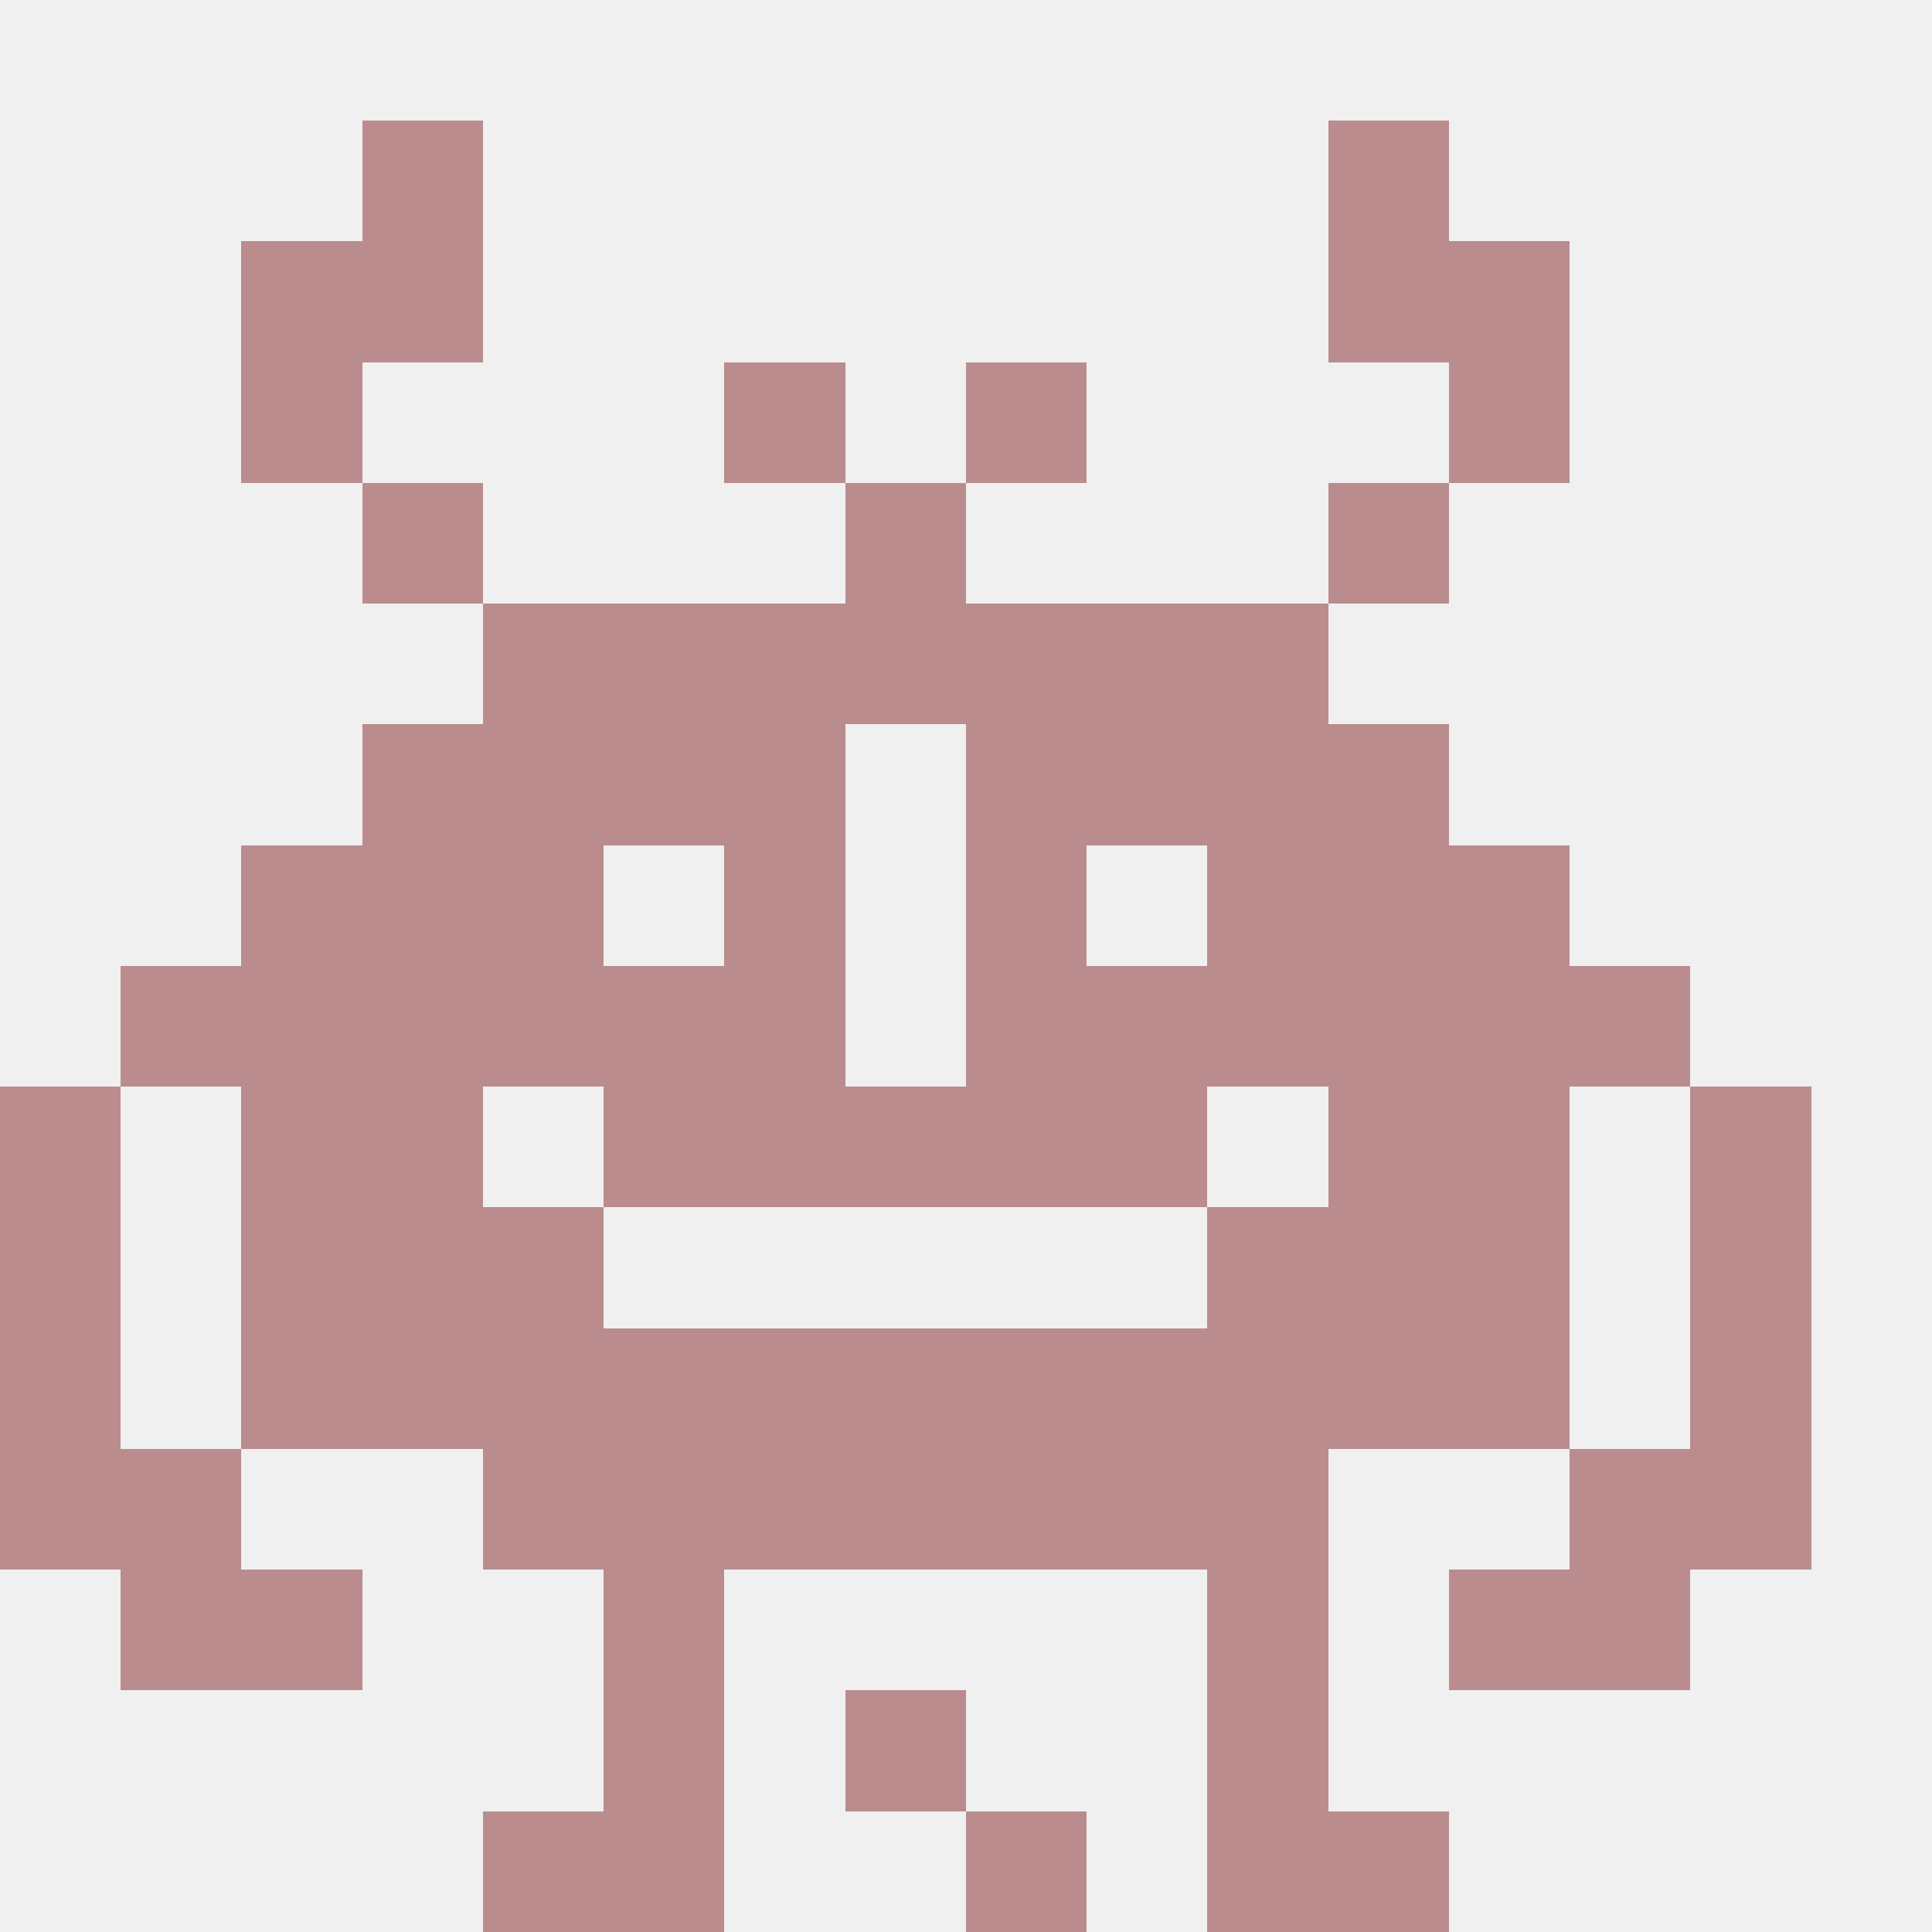
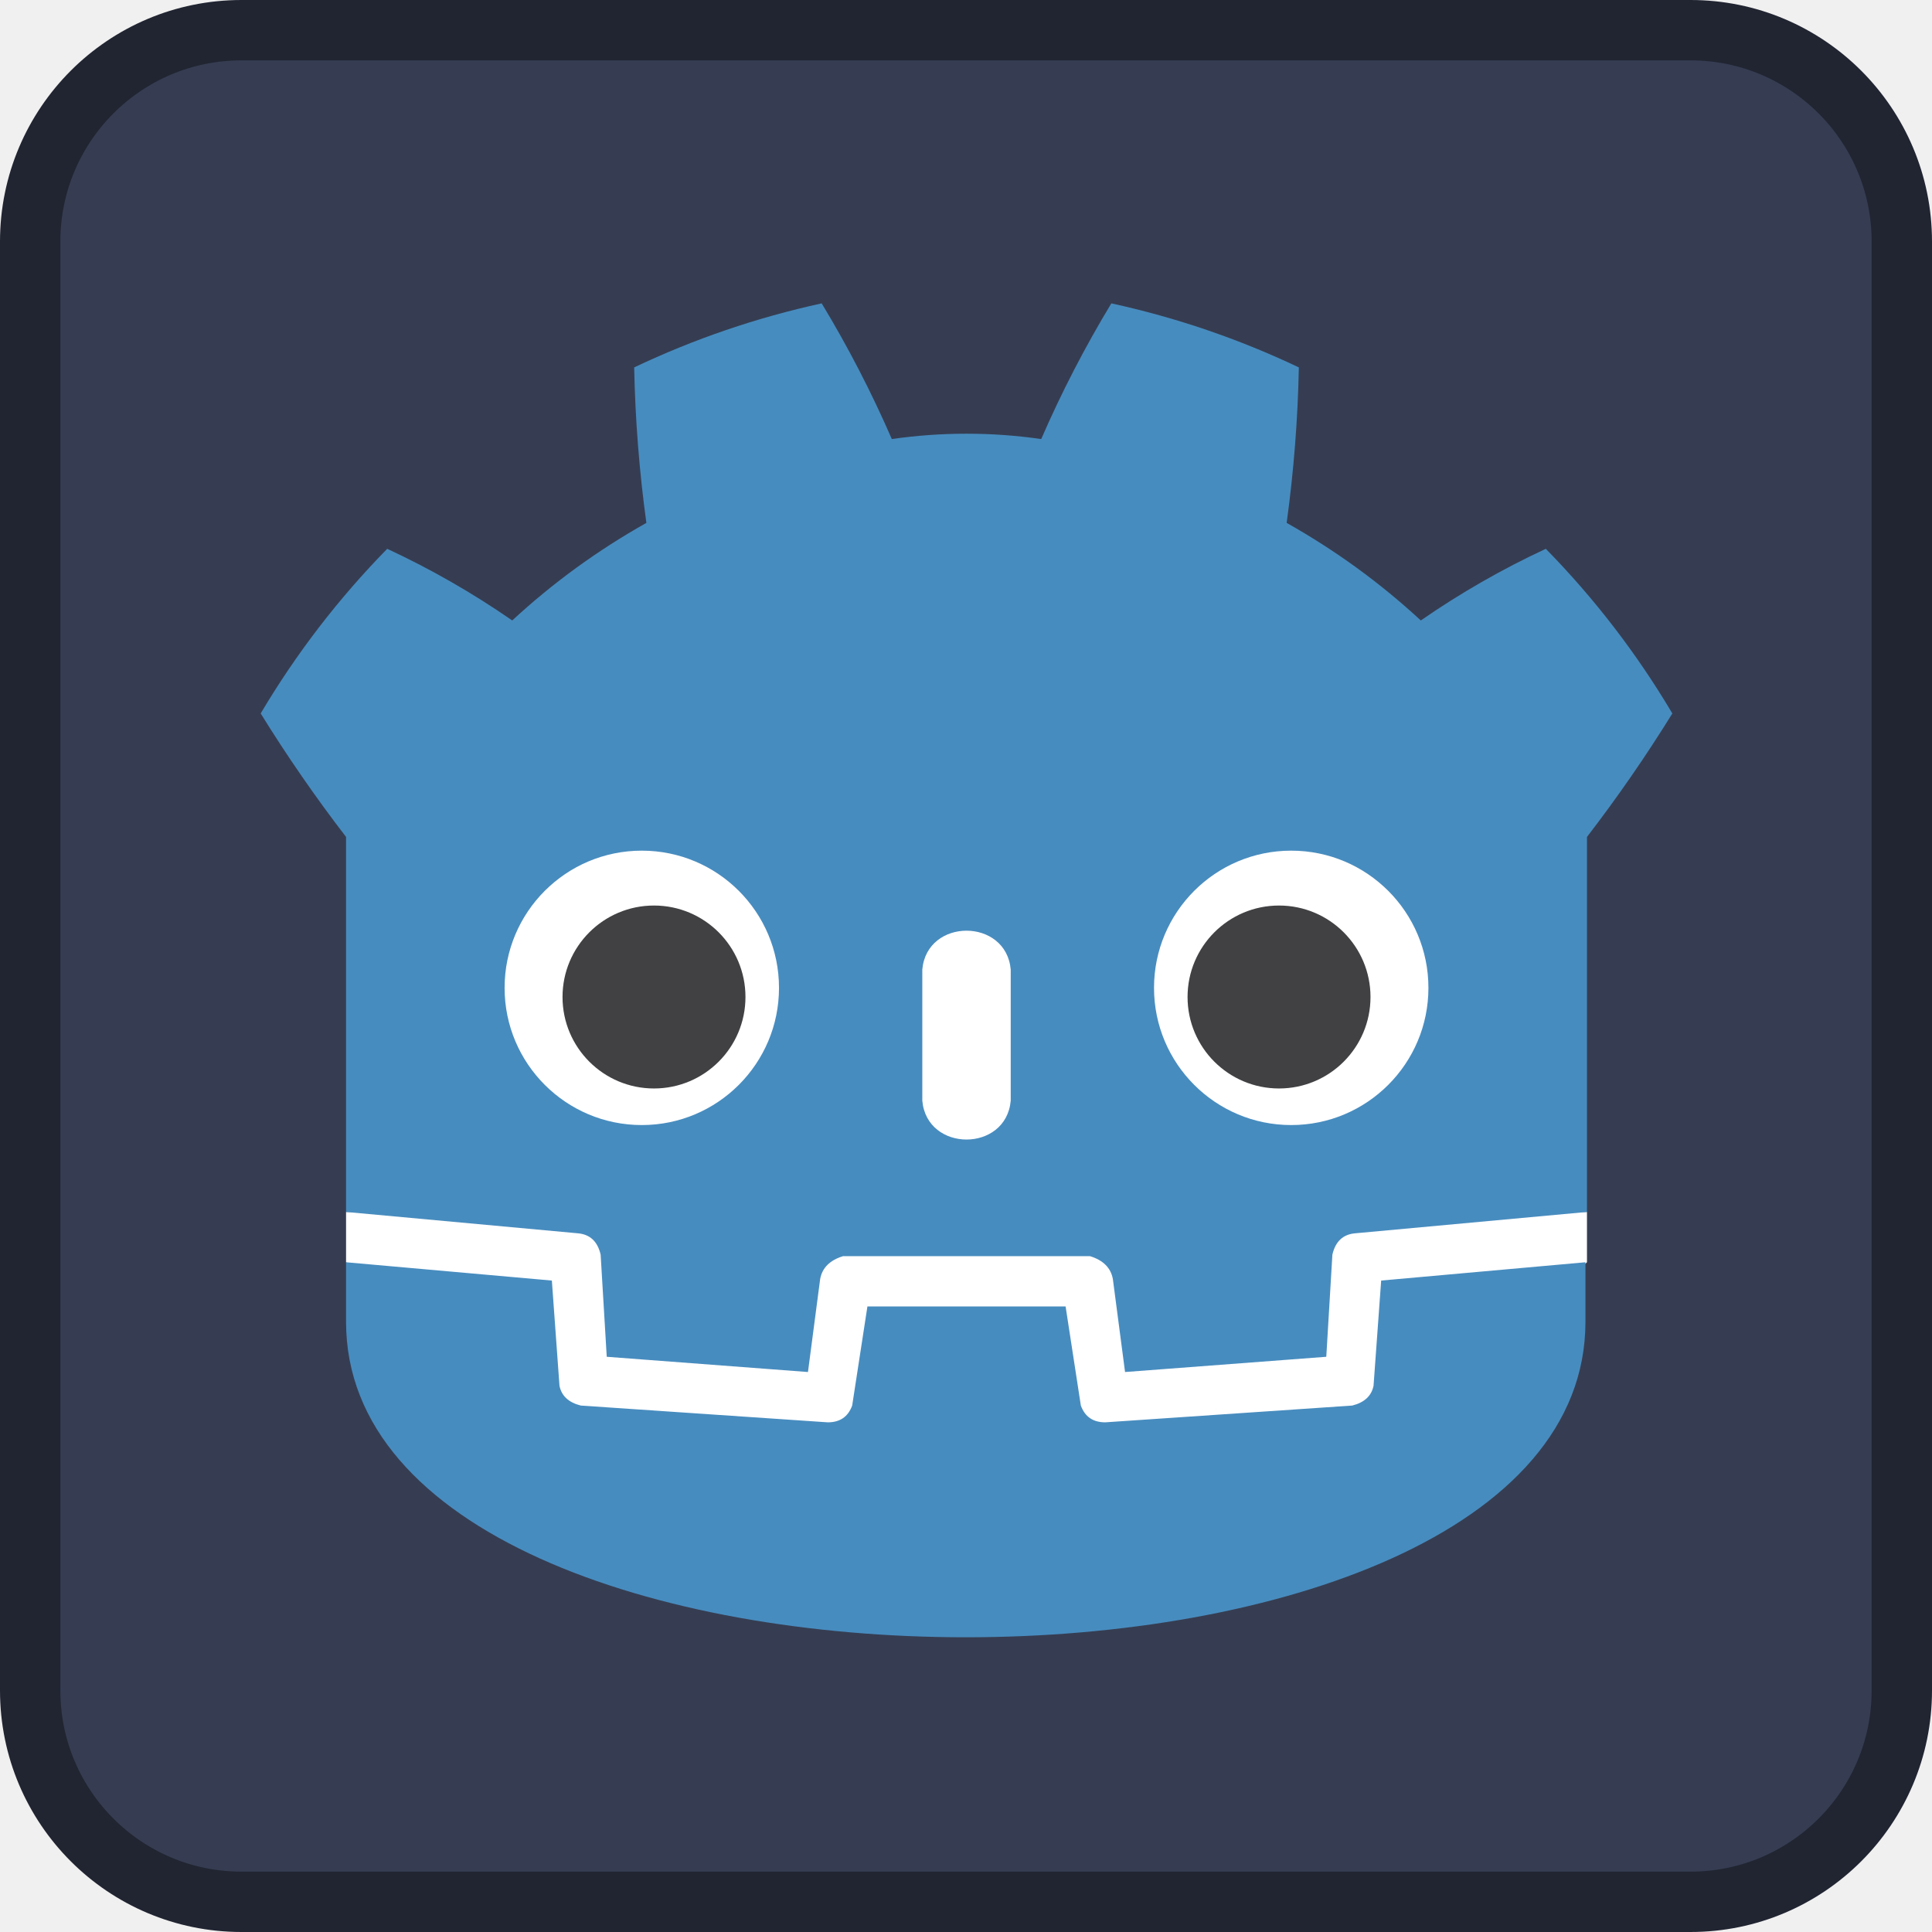
- <svg xmlns="http://www.w3.org/2000/svg" version="1.1" width="16" height="16" shape-rendering="crispEdges">
-   <rect x="3" y="1" width="1" height="1" fill="#BA8C8E" />
-   <rect x="11" y="1" width="1" height="1" fill="#BA8C8E" />
-   <rect x="2" y="2" width="1" height="1" fill="#BA8C8E" />
-   <rect x="3" y="2" width="1" height="1" fill="#BA8C8E" />
-   <rect x="11" y="2" width="1" height="1" fill="#BA8C8E" />
-   <rect x="12" y="2" width="1" height="1" fill="#BA8C8E" />
-   <rect x="2" y="3" width="1" height="1" fill="#BA8C8E" />
-   <rect x="6" y="3" width="1" height="1" fill="#BA8C8E" />
-   <rect x="8" y="3" width="1" height="1" fill="#BA8C8E" />
-   <rect x="12" y="3" width="1" height="1" fill="#BA8C8E" />
-   <rect x="3" y="4" width="1" height="1" fill="#BA8C8E" />
-   <rect x="7" y="4" width="1" height="1" fill="#BA8C8E" />
-   <rect x="11" y="4" width="1" height="1" fill="#BA8C8E" />
-   <rect x="4" y="5" width="1" height="1" fill="#BA8C8E" />
-   <rect x="5" y="5" width="1" height="1" fill="#BA8C8E" />
-   <rect x="6" y="5" width="1" height="1" fill="#BA8C8E" />
-   <rect x="7" y="5" width="1" height="1" fill="#BA8C8E" />
-   <rect x="8" y="5" width="1" height="1" fill="#BA8C8E" />
-   <rect x="9" y="5" width="1" height="1" fill="#BA8C8E" />
-   <rect x="10" y="5" width="1" height="1" fill="#BA8C8E" />
-   <rect x="3" y="6" width="1" height="1" fill="#BA8C8E" />
-   <rect x="4" y="6" width="1" height="1" fill="#BA8C8E" />
-   <rect x="5" y="6" width="1" height="1" fill="#BA8C8E" />
-   <rect x="6" y="6" width="1" height="1" fill="#BA8C8E" />
-   <rect x="8" y="6" width="1" height="1" fill="#BA8C8E" />
-   <rect x="9" y="6" width="1" height="1" fill="#BA8C8E" />
-   <rect x="10" y="6" width="1" height="1" fill="#BA8C8E" />
-   <rect x="11" y="6" width="1" height="1" fill="#BA8C8E" />
-   <rect x="2" y="7" width="1" height="1" fill="#BA8C8E" />
-   <rect x="3" y="7" width="1" height="1" fill="#BA8C8E" />
-   <rect x="4" y="7" width="1" height="1" fill="#BA8C8E" />
-   <rect x="6" y="7" width="1" height="1" fill="#BA8C8E" />
-   <rect x="8" y="7" width="1" height="1" fill="#BA8C8E" />
-   <rect x="10" y="7" width="1" height="1" fill="#BA8C8E" />
-   <rect x="11" y="7" width="1" height="1" fill="#BA8C8E" />
-   <rect x="12" y="7" width="1" height="1" fill="#BA8C8E" />
-   <rect x="1" y="8" width="1" height="1" fill="#BA8C8E" />
-   <rect x="2" y="8" width="1" height="1" fill="#BA8C8E" />
-   <rect x="3" y="8" width="1" height="1" fill="#BA8C8E" />
-   <rect x="4" y="8" width="1" height="1" fill="#BA8C8E" />
-   <rect x="5" y="8" width="1" height="1" fill="#BA8C8E" />
-   <rect x="6" y="8" width="1" height="1" fill="#BA8C8E" />
-   <rect x="8" y="8" width="1" height="1" fill="#BA8C8E" />
-   <rect x="9" y="8" width="1" height="1" fill="#BA8C8E" />
-   <rect x="10" y="8" width="1" height="1" fill="#BA8C8E" />
-   <rect x="11" y="8" width="1" height="1" fill="#BA8C8E" />
-   <rect x="12" y="8" width="1" height="1" fill="#BA8C8E" />
-   <rect x="13" y="8" width="1" height="1" fill="#BA8C8E" />
-   <rect x="0" y="9" width="1" height="1" fill="#BA8C8E" />
-   <rect x="2" y="9" width="1" height="1" fill="#BA8C8E" />
-   <rect x="3" y="9" width="1" height="1" fill="#BA8C8E" />
-   <rect x="5" y="9" width="1" height="1" fill="#BA8C8E" />
-   <rect x="6" y="9" width="1" height="1" fill="#BA8C8E" />
-   <rect x="7" y="9" width="1" height="1" fill="#BA8C8E" />
-   <rect x="8" y="9" width="1" height="1" fill="#BA8C8E" />
-   <rect x="9" y="9" width="1" height="1" fill="#BA8C8E" />
-   <rect x="11" y="9" width="1" height="1" fill="#BA8C8E" />
-   <rect x="12" y="9" width="1" height="1" fill="#BA8C8E" />
-   <rect x="14" y="9" width="1" height="1" fill="#BA8C8E" />
-   <rect x="0" y="10" width="1" height="1" fill="#BA8C8E" />
-   <rect x="2" y="10" width="1" height="1" fill="#BA8C8E" />
-   <rect x="3" y="10" width="1" height="1" fill="#BA8C8E" />
-   <rect x="4" y="10" width="1" height="1" fill="#BA8C8E" />
-   <rect x="10" y="10" width="1" height="1" fill="#BA8C8E" />
-   <rect x="11" y="10" width="1" height="1" fill="#BA8C8E" />
-   <rect x="12" y="10" width="1" height="1" fill="#BA8C8E" />
-   <rect x="14" y="10" width="1" height="1" fill="#BA8C8E" />
-   <rect x="0" y="11" width="1" height="1" fill="#BA8C8E" />
-   <rect x="2" y="11" width="1" height="1" fill="#BA8C8E" />
-   <rect x="3" y="11" width="1" height="1" fill="#BA8C8E" />
-   <rect x="4" y="11" width="1" height="1" fill="#BA8C8E" />
-   <rect x="5" y="11" width="1" height="1" fill="#BA8C8E" />
-   <rect x="6" y="11" width="1" height="1" fill="#BA8C8E" />
-   <rect x="7" y="11" width="1" height="1" fill="#BA8C8E" />
-   <rect x="8" y="11" width="1" height="1" fill="#BA8C8E" />
-   <rect x="9" y="11" width="1" height="1" fill="#BA8C8E" />
-   <rect x="10" y="11" width="1" height="1" fill="#BA8C8E" />
-   <rect x="11" y="11" width="1" height="1" fill="#BA8C8E" />
-   <rect x="12" y="11" width="1" height="1" fill="#BA8C8E" />
-   <rect x="14" y="11" width="1" height="1" fill="#BA8C8E" />
-   <rect x="0" y="12" width="1" height="1" fill="#BA8C8E" />
-   <rect x="1" y="12" width="1" height="1" fill="#BA8C8E" />
-   <rect x="4" y="12" width="1" height="1" fill="#BA8C8E" />
-   <rect x="5" y="12" width="1" height="1" fill="#BA8C8E" />
-   <rect x="6" y="12" width="1" height="1" fill="#BA8C8E" />
-   <rect x="7" y="12" width="1" height="1" fill="#BA8C8E" />
-   <rect x="8" y="12" width="1" height="1" fill="#BA8C8E" />
-   <rect x="9" y="12" width="1" height="1" fill="#BA8C8E" />
-   <rect x="10" y="12" width="1" height="1" fill="#BA8C8E" />
-   <rect x="13" y="12" width="1" height="1" fill="#BA8C8E" />
-   <rect x="14" y="12" width="1" height="1" fill="#BA8C8E" />
-   <rect x="1" y="13" width="1" height="1" fill="#BA8C8E" />
-   <rect x="2" y="13" width="1" height="1" fill="#BA8C8E" />
-   <rect x="5" y="13" width="1" height="1" fill="#BA8C8E" />
-   <rect x="10" y="13" width="1" height="1" fill="#BA8C8E" />
-   <rect x="12" y="13" width="1" height="1" fill="#BA8C8E" />
-   <rect x="13" y="13" width="1" height="1" fill="#BA8C8E" />
-   <rect x="5" y="14" width="1" height="1" fill="#BA8C8E" />
-   <rect x="7" y="14" width="1" height="1" fill="#BA8C8E" />
-   <rect x="10" y="14" width="1" height="1" fill="#BA8C8E" />
-   <rect x="4" y="15" width="1" height="1" fill="#BA8C8E" />
-   <rect x="5" y="15" width="1" height="1" fill="#BA8C8E" />
-   <rect x="8" y="15" width="1" height="1" fill="#BA8C8E" />
-   <rect x="10" y="15" width="1" height="1" fill="#BA8C8E" />
-   <rect x="11" y="15" width="1" height="1" fill="#BA8C8E" />
+ <svg xmlns="http://www.w3.org/2000/svg" height="128" width="128">
+   <rect x="2" y="2" width="124" height="124" rx="14" fill="#363d52" stroke="#212532" stroke-width="4" />
+   <g transform="scale(.101) translate(122 122)">
+     <g fill="#fff">
+       <path d="M105 673v33q407 354 814 0v-33z" />
+       <path fill="#478cbf" d="m105 673 152 14q12 1 15 14l4 67 132 10 8-61q2-11 15-15h162q13 4 15 15l8 61 132-10 4-67q3-13 15-14l152-14V427q30-39 56-81-35-59-83-108-43 20-82 47-40-37-88-64 7-51 8-102-59-28-123-42-26 43-46 89-49-7-98 0-20-46-46-89-64 14-123 42 1 51 8 102-48 27-88 64-39-27-82-47-48 49-83 108 26 42 56 81zm0 33v39c0 276 813 276 813 0v-39l-134 12-5 69q-2 10-14 13l-162 11q-12 0-16-11l-10-65H447l-10 65q-4 11-16 11l-162-11q-12-3-14-13l-5-69z" />
+       <path d="M483 600c3 34 55 34 58 0v-86c-3-34-55-34-58 0z" />
+       <circle cx="725" cy="526" r="90" />
+       <circle cx="299" cy="526" r="90" />
+     </g>
+     <g fill="#414042">
+       <circle cx="307" cy="532" r="60" />
+       <circle cx="717" cy="532" r="60" />
+     </g>
+   </g>
</svg>
